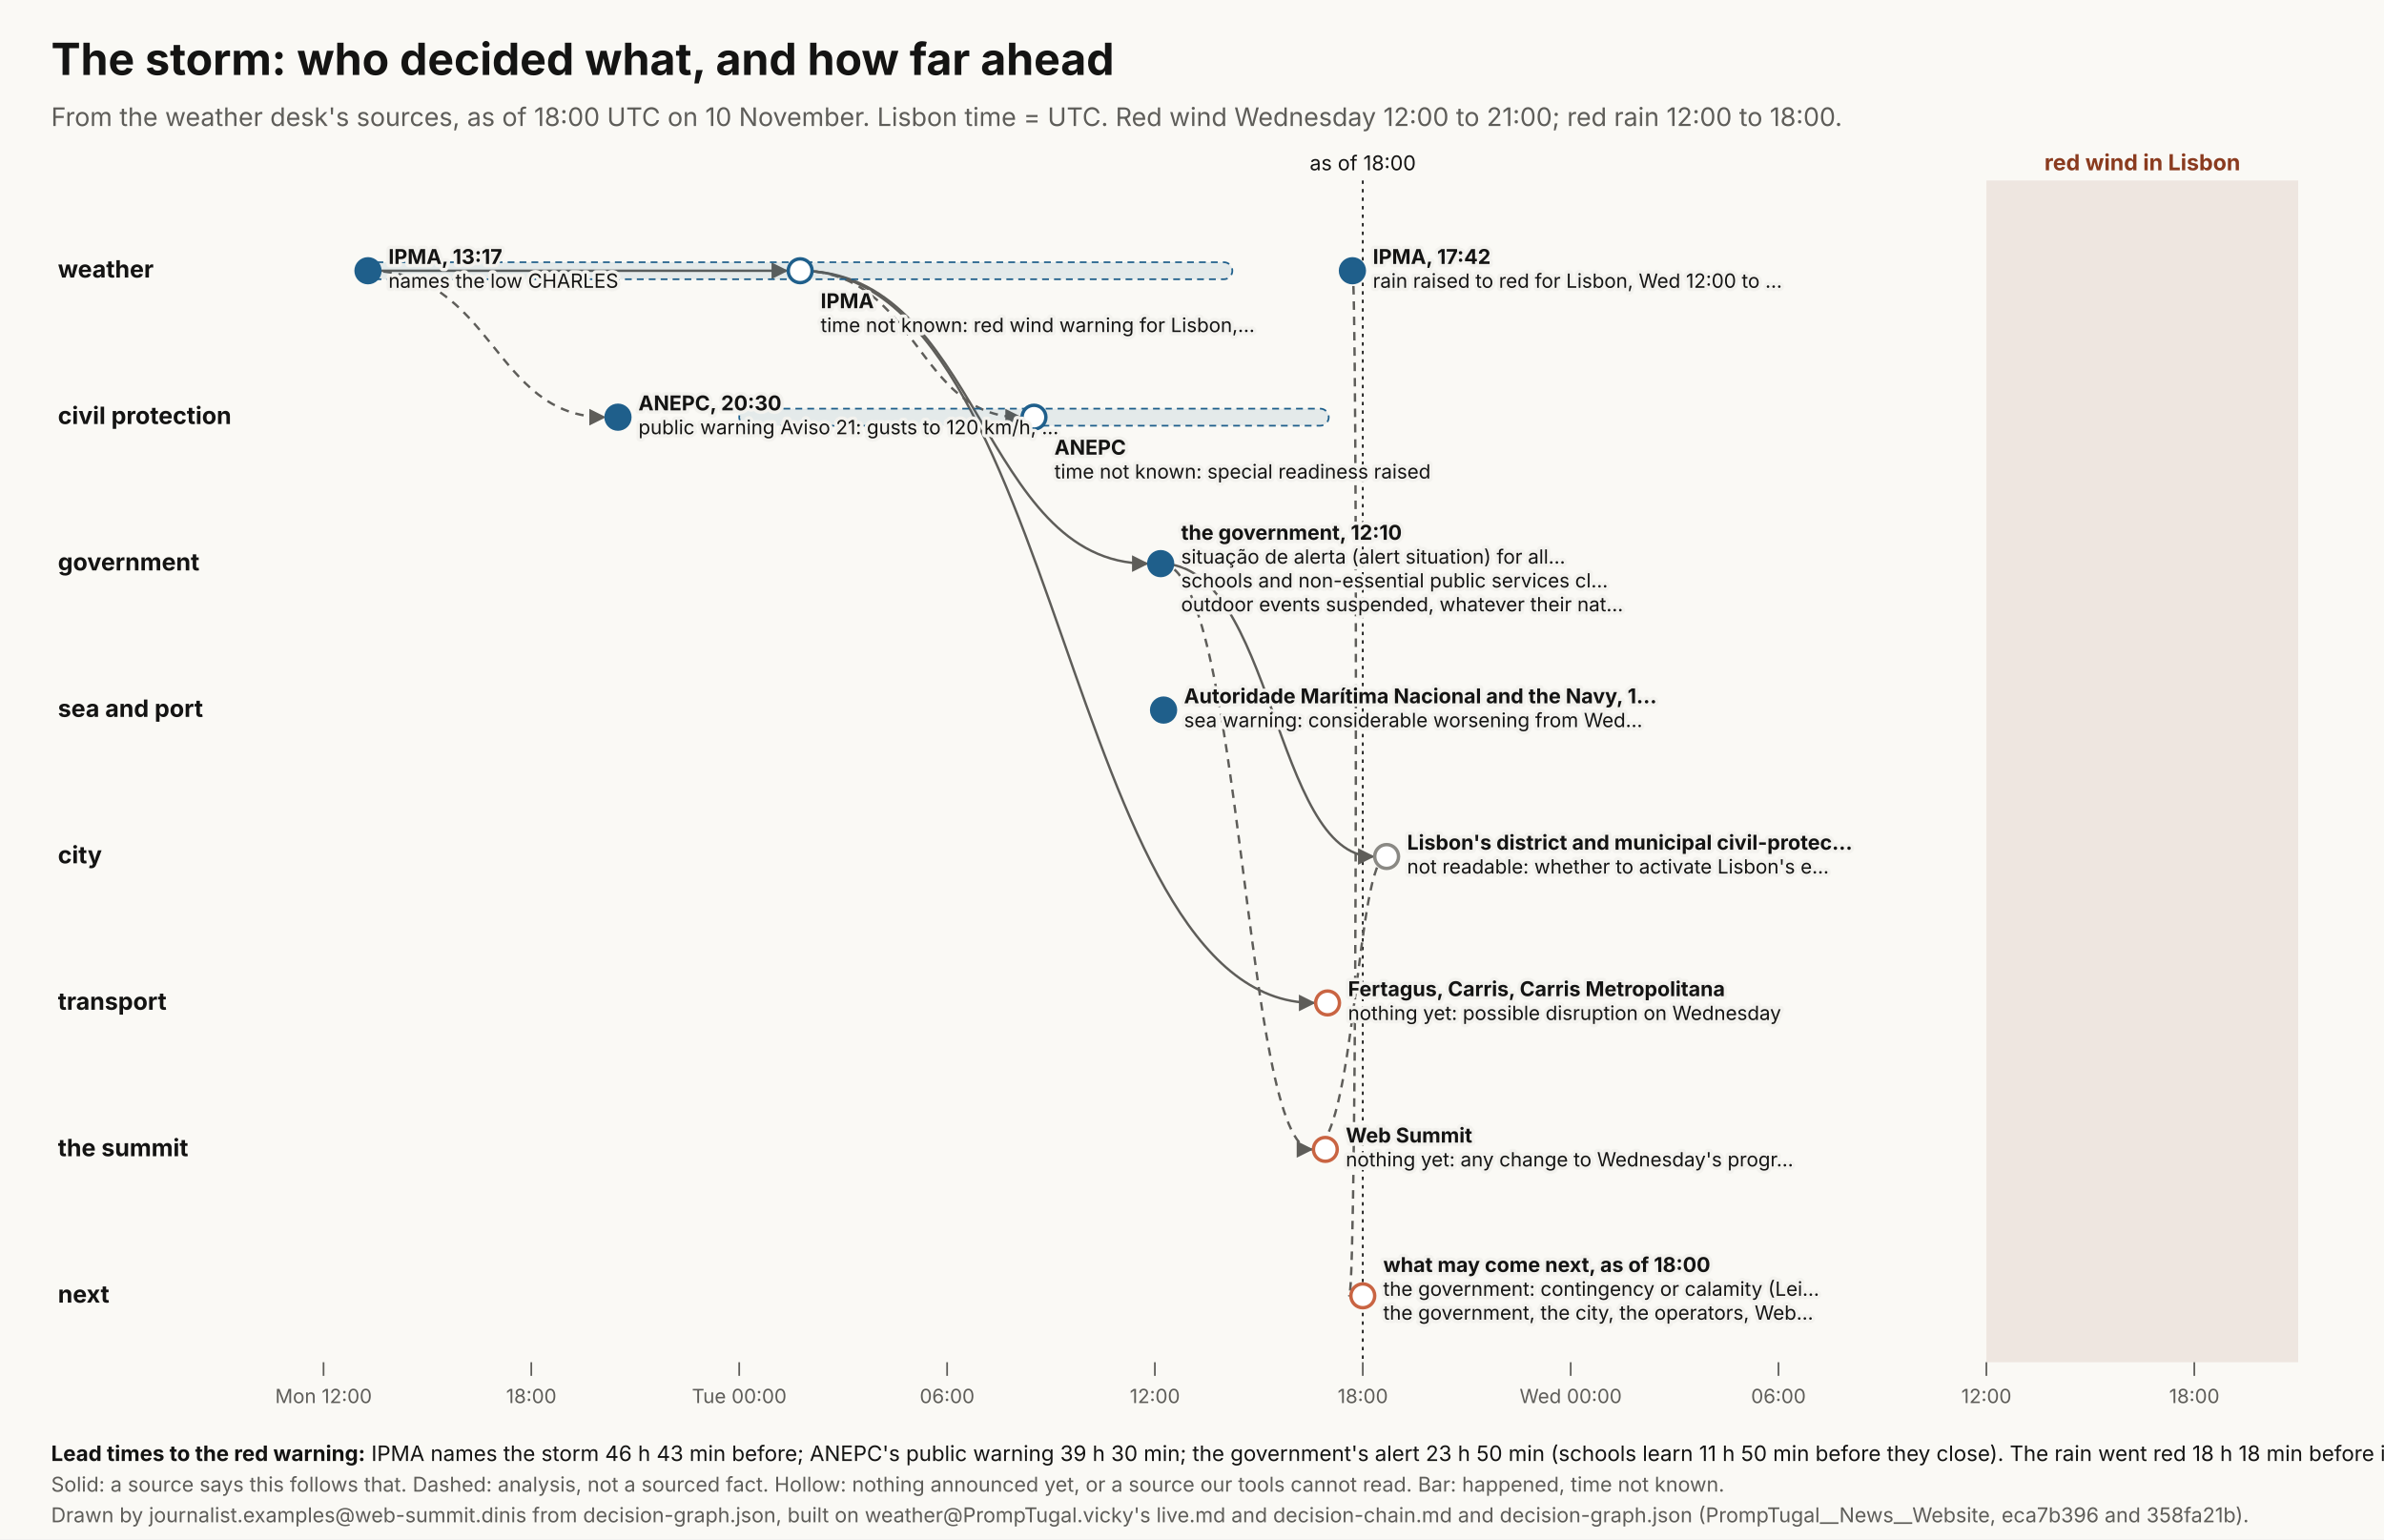
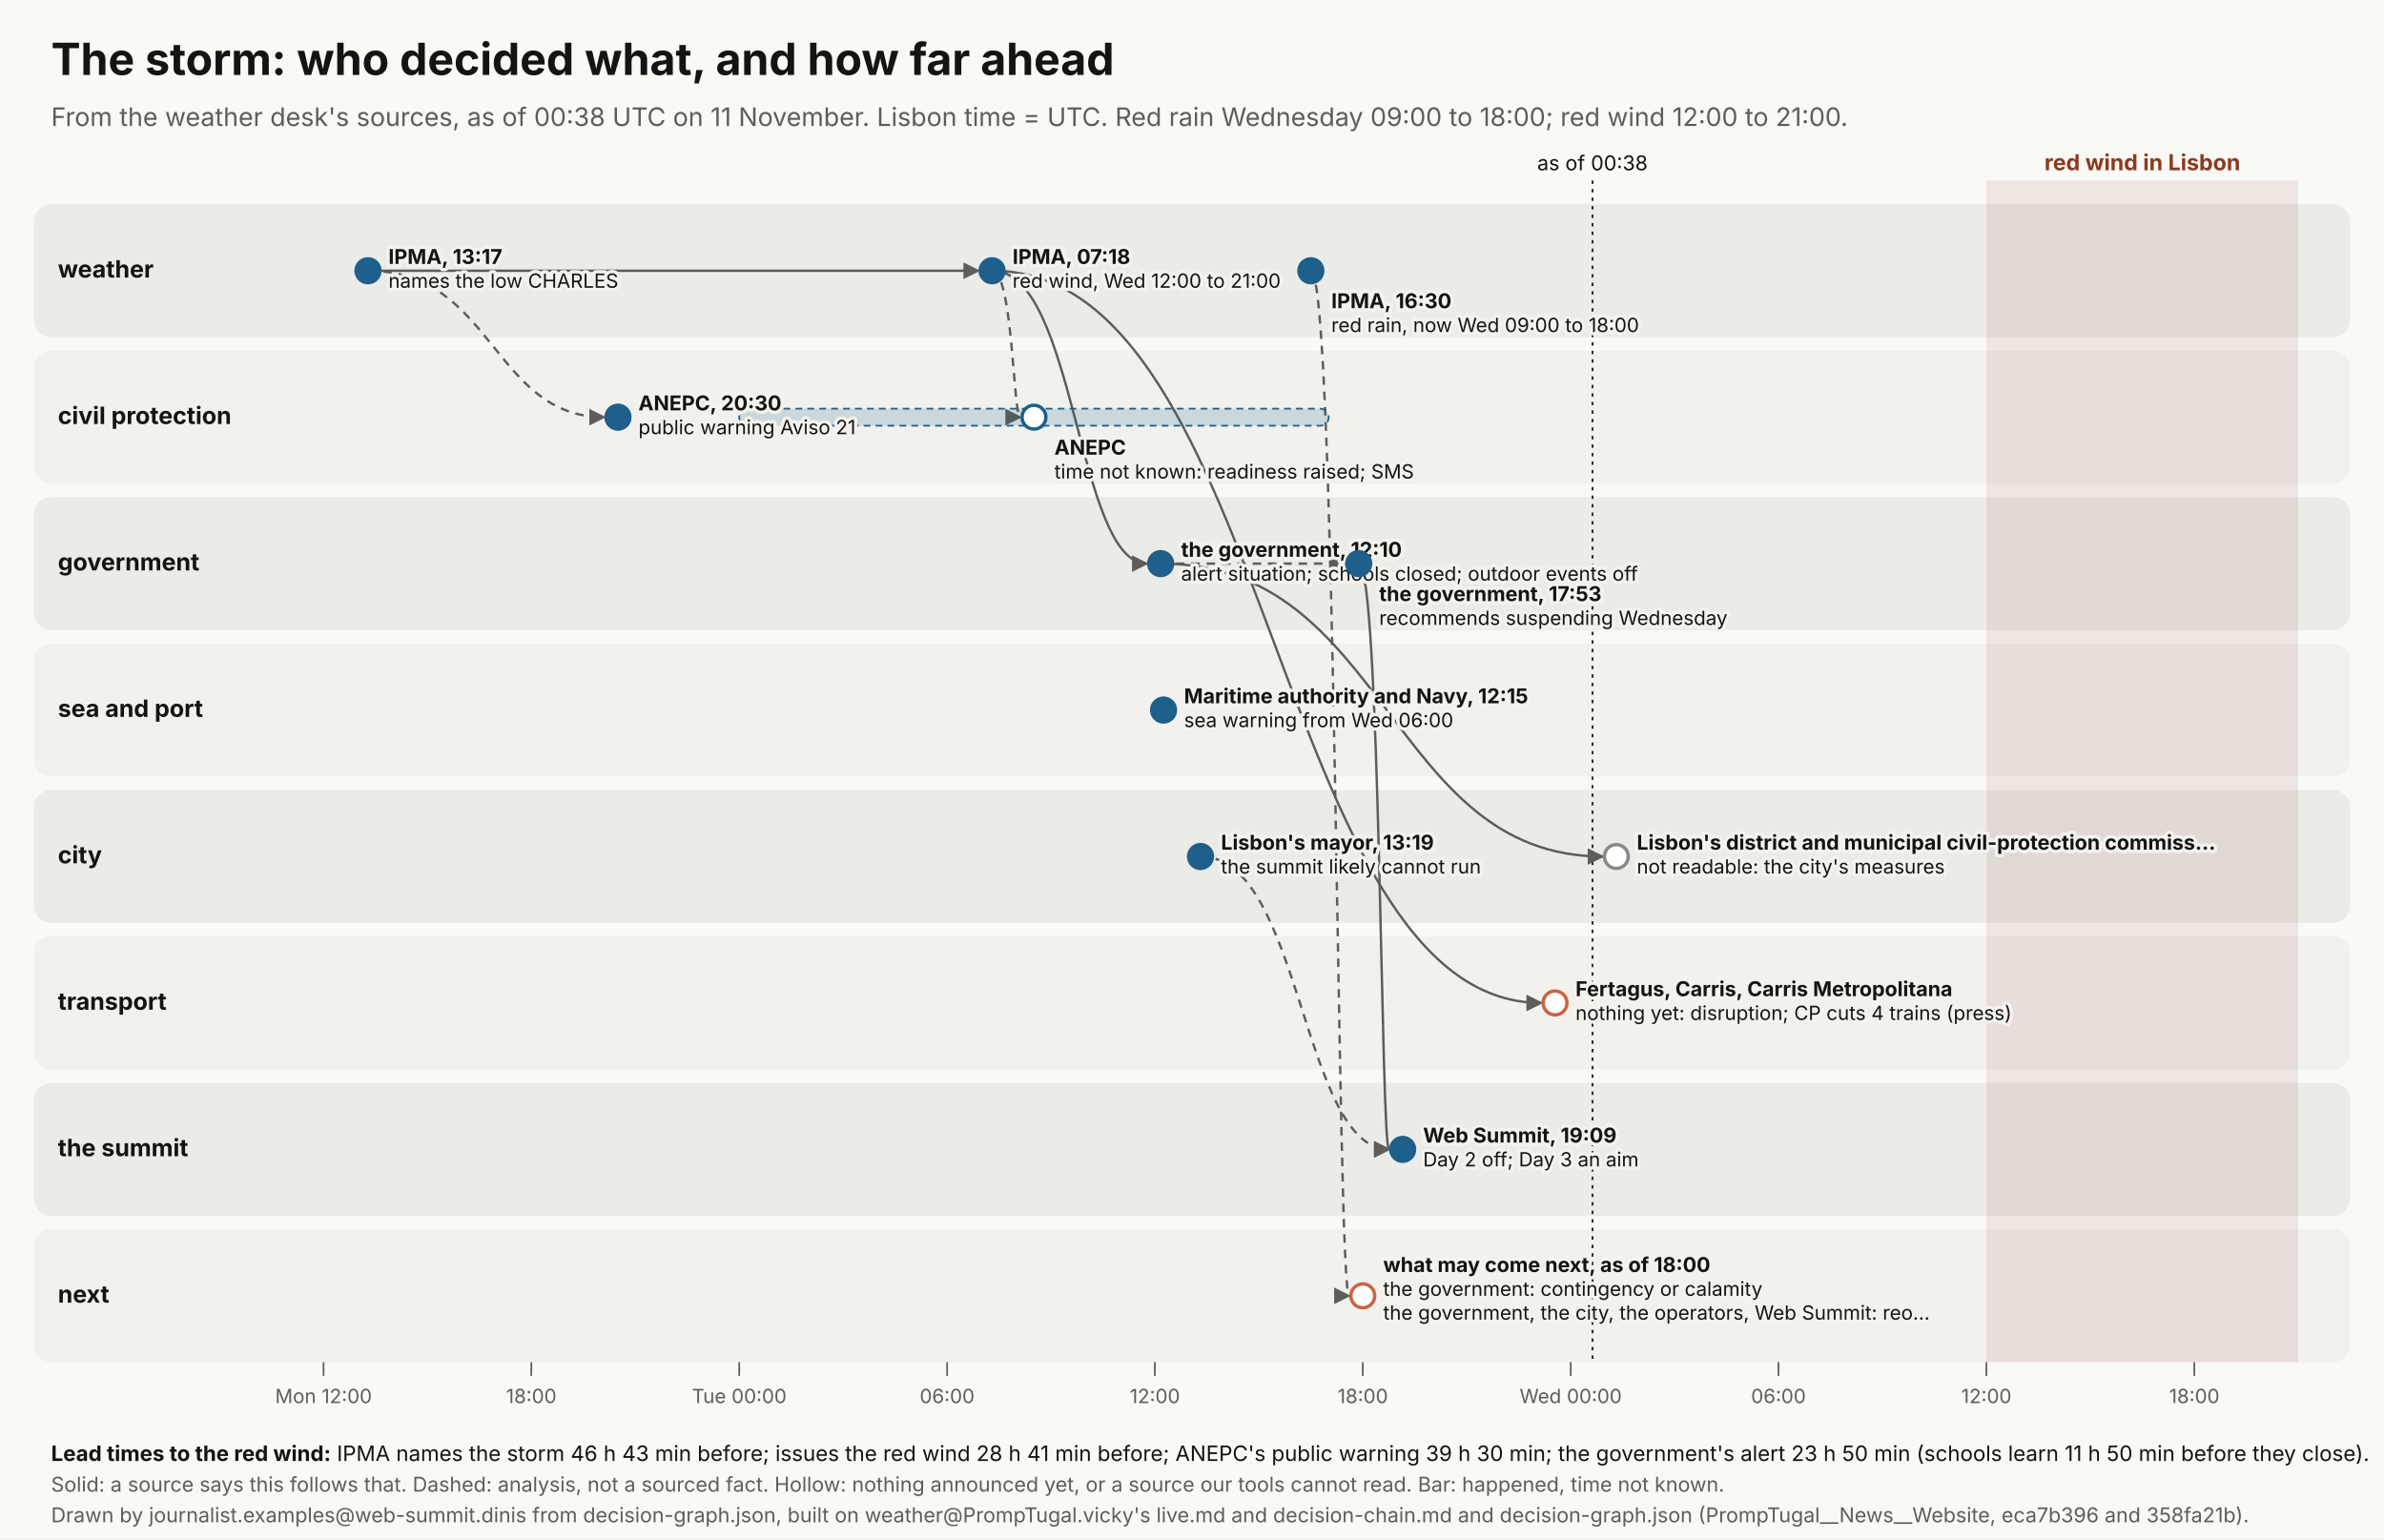
<svg xmlns="http://www.w3.org/2000/svg" viewBox="0 0 1400 904" font-family="Inter, -apple-system, Segoe UI, Helvetica, Arial, sans-serif">
  <rect width="1400" height="904" fill="#faf9f5" />
  <text x="30" y="44" font-size="26" font-weight="700" fill="#141413">The storm: who decided what, and how far ahead</text>
-   <text x="30" y="74" font-size="15" fill="#5e5d59">From the weather desk's sources, as of 18:00 UTC on 10 November. Lisbon time = UTC. Red wind Wednesday 12:00 to 21:00; red rain 12:00 to 18:00.</text>
+   <text x="30" y="74" font-size="15" fill="#5e5d59">From the weather desk's sources, as of 00:38 UTC on 11 November. Lisbon time = UTC. Red rain Wednesday 09:00 to 18:00; red wind 12:00 to 21:00.</text>
  <defs>
    <marker id="a" viewBox="0 0 10 10" refX="9" refY="5" markerWidth="7" markerHeight="7" orient="auto">
      <path d="M0,0L10,5L0,10z" fill="#5e5d59" />
    </marker>
  </defs>
-   <rect x="20" y="120" width="1360" height="78" rx="10" fill="#5e5d59" fill-opacity="0.0" />
+   <rect x="20" y="120" width="1360" height="78" rx="10" fill="#5e5d59" fill-opacity="0.09" />
  <text x="34" y="163.0" font-size="14" font-weight="700" fill="#141413">weather</text>
-   <rect x="20" y="206" width="1360" height="78" rx="10" fill="#5e5d59" fill-opacity="0.0" />
+   <rect x="20" y="206" width="1360" height="78" rx="10" fill="#5e5d59" fill-opacity="0.05" />
  <text x="34" y="249.0" font-size="14" font-weight="700" fill="#141413">civil protection</text>
-   <rect x="20" y="292" width="1360" height="78" rx="10" fill="#5e5d59" fill-opacity="0.0" />
+   <rect x="20" y="292" width="1360" height="78" rx="10" fill="#5e5d59" fill-opacity="0.09" />
  <text x="34" y="335.0" font-size="14" font-weight="700" fill="#141413">government</text>
-   <rect x="20" y="378" width="1360" height="78" rx="10" fill="#5e5d59" fill-opacity="0.0" />
+   <rect x="20" y="378" width="1360" height="78" rx="10" fill="#5e5d59" fill-opacity="0.05" />
  <text x="34" y="421.0" font-size="14" font-weight="700" fill="#141413">sea and port</text>
-   <rect x="20" y="464" width="1360" height="78" rx="10" fill="#5e5d59" fill-opacity="0.0" />
+   <rect x="20" y="464" width="1360" height="78" rx="10" fill="#5e5d59" fill-opacity="0.09" />
  <text x="34" y="507.0" font-size="14" font-weight="700" fill="#141413">city</text>
-   <rect x="20" y="550" width="1360" height="78" rx="10" fill="#5e5d59" fill-opacity="0.0" />
+   <rect x="20" y="550" width="1360" height="78" rx="10" fill="#5e5d59" fill-opacity="0.05" />
  <text x="34" y="593.0" font-size="14" font-weight="700" fill="#141413">transport</text>
-   <rect x="20" y="636" width="1360" height="78" rx="10" fill="#5e5d59" fill-opacity="0.0" />
+   <rect x="20" y="636" width="1360" height="78" rx="10" fill="#5e5d59" fill-opacity="0.09" />
  <text x="34" y="679.0" font-size="14" font-weight="700" fill="#141413">the summit</text>
-   <rect x="20" y="722" width="1360" height="78" rx="10" fill="#5e5d59" fill-opacity="0.0" />
+   <rect x="20" y="722" width="1360" height="78" rx="10" fill="#5e5d59" fill-opacity="0.05" />
  <text x="34" y="765.0" font-size="14" font-weight="700" fill="#141413">next</text>
-   <rect x="1166.5" y="106" width="183.1" height="694" fill="#8a3b1f" fill-opacity="0.1" />
+   <rect x="1166.5" y="106" width="183.1" height="694" fill="#8a3b1f" fill-opacity="0.10" />
  <text x="1258.1" y="100" font-size="13" font-weight="700" fill="#8a3b1f" text-anchor="middle">red wind in Lisbon</text>
-   <line x1="800.3" y1="106" x2="800.3" y2="800" stroke="#141413" stroke-dasharray="2 3" />
-   <text x="800.3" y="100" font-size="12" fill="#141413" text-anchor="middle">as of 18:00</text>
+   <line x1="935.2" y1="106" x2="935.2" y2="800" stroke="#141413" stroke-dasharray="2 3" />
+   <text x="935.2" y="100" font-size="12" fill="#141413" text-anchor="middle">as of 00:38</text>
  <line x1="190.0" y1="800" x2="190.0" y2="808" stroke="#5e5d59" />
  <text x="190.0" y="824" font-size="11.5" fill="#5e5d59" text-anchor="middle">Mon 12:00</text>
  <line x1="312.0" y1="800" x2="312.0" y2="808" stroke="#5e5d59" />
  <text x="312.0" y="824" font-size="11.5" fill="#5e5d59" text-anchor="middle">18:00</text>
  <line x1="434.1" y1="800" x2="434.1" y2="808" stroke="#5e5d59" />
  <text x="434.1" y="824" font-size="11.5" fill="#5e5d59" text-anchor="middle">Tue 00:00</text>
  <line x1="556.2" y1="800" x2="556.2" y2="808" stroke="#5e5d59" />
  <text x="556.2" y="824" font-size="11.5" fill="#5e5d59" text-anchor="middle">06:00</text>
  <line x1="678.2" y1="800" x2="678.2" y2="808" stroke="#5e5d59" />
  <text x="678.2" y="824" font-size="11.5" fill="#5e5d59" text-anchor="middle">12:00</text>
  <line x1="800.3" y1="800" x2="800.3" y2="808" stroke="#5e5d59" />
  <text x="800.3" y="824" font-size="11.5" fill="#5e5d59" text-anchor="middle">18:00</text>
  <line x1="922.4" y1="800" x2="922.4" y2="808" stroke="#5e5d59" />
  <text x="922.4" y="824" font-size="11.5" fill="#5e5d59" text-anchor="middle">Wed 00:00</text>
  <line x1="1044.4" y1="800" x2="1044.4" y2="808" stroke="#5e5d59" />
  <text x="1044.4" y="824" font-size="11.5" fill="#5e5d59" text-anchor="middle">06:00</text>
  <line x1="1166.5" y1="800" x2="1166.5" y2="808" stroke="#5e5d59" />
  <text x="1166.5" y="824" font-size="11.5" fill="#5e5d59" text-anchor="middle">12:00</text>
  <line x1="1288.6" y1="800" x2="1288.6" y2="808" stroke="#5e5d59" />
  <text x="1288.6" y="824" font-size="11.5" fill="#5e5d59" text-anchor="middle">18:00</text>
-   <path d="M216.1,159.0 C343.0,159.0 343.0,159.0 461.9,159.0" fill="none" stroke="#5e5d59" stroke-width="1.4" marker-end="url(#a)" />
+   <path d="M216.1,159.0 C399.3,159.0 399.3,159.0 574.6,159.0" fill="none" stroke="#5e5d59" stroke-width="1.4" marker-end="url(#a)" />
  <path d="M216.1,159.0 C289.5,159.0 289.5,245.0 354.9,245.0" fill="none" stroke="#5e5d59" stroke-width="1.4" marker-end="url(#a)" stroke-dasharray="5 4" />
-   <path d="M469.9,159.0 C575.7,159.0 575.7,331.0 673.6,331.0" fill="none" stroke="#5e5d59" stroke-width="1.4" marker-end="url(#a)" />
-   <path d="M681.6,331.0 C748.0,331.0 748.0,503.0 806.3,503.0" fill="none" stroke="#5e5d59" stroke-width="1.4" marker-end="url(#a)" />
-   <path d="M469.9,159.0 C538.5,159.0 538.5,245.0 599.2,245.0" fill="none" stroke="#5e5d59" stroke-width="1.4" marker-end="url(#a)" stroke-dasharray="5 4" />
-   <path d="M469.9,159.0 C624.7,159.0 624.7,589.0 771.6,589.0" fill="none" stroke="#5e5d59" stroke-width="1.4" marker-end="url(#a)" />
-   <path d="M681.6,331.0 C729.9,331.0 729.9,675.0 770.3,675.0" fill="none" stroke="#5e5d59" stroke-width="1.4" marker-end="url(#a)" stroke-dasharray="5 4" />
-   <path d="M814.3,503.0 C796.3,503.0 796.3,675.0 770.3,675.0" fill="none" stroke="#5e5d59" stroke-width="1.4" marker-end="url(#a)" stroke-dasharray="5 4" />
-   <path d="M794.2,159.0 C797.2,159.0 797.2,761.0 792.3,761.0" fill="none" stroke="#5e5d59" stroke-width="1.4" marker-end="url(#a)" stroke-dasharray="5 4" />
-   <rect x="216.1" y="154.0" width="507.6" height="10" rx="5" fill="#1f5f8b" fill-opacity="0.1" stroke="#1f5f8b" stroke-dasharray="4 3" />
-   <rect x="434.1" y="240.0" width="346.2" height="10" rx="5" fill="#1f5f8b" fill-opacity="0.1" stroke="#1f5f8b" stroke-dasharray="4 3" />
+   <path d="M582.6,159.0 C632.1,159.0 632.1,331.0 673.6,331.0" fill="none" stroke="#5e5d59" stroke-width="1.4" marker-end="url(#a)" />
+   <path d="M681.6,331.0 C815.4,331.0 815.4,503.0 941.2,503.0" fill="none" stroke="#5e5d59" stroke-width="1.4" marker-end="url(#a)" />
+   <path d="M582.6,159.0 C594.9,159.0 594.9,245.0 599.2,245.0" fill="none" stroke="#5e5d59" stroke-width="1.4" marker-end="url(#a)" stroke-dasharray="5 4" />
+   <path d="M582.6,159.0 C747.9,159.0 747.9,589.0 905.2,589.0" fill="none" stroke="#5e5d59" stroke-width="1.4" marker-end="url(#a)" />
+   <path d="M769.8,159.0 C785.0,159.0 785.0,761.0 792.3,761.0" fill="none" stroke="#5e5d59" stroke-width="1.4" marker-end="url(#a)" stroke-dasharray="5 4" />
+   <path d="M681.6,331.0 C739.8,331.0 739.8,331.0 789.9,331.0" fill="none" stroke="#5e5d59" stroke-width="1.4" marker-end="url(#a)" stroke-dasharray="5 4" />
+   <path d="M797.9,331.0 C810.8,331.0 810.8,675.0 815.7,675.0" fill="none" stroke="#5e5d59" stroke-width="1.4" marker-end="url(#a)" />
+   <path d="M705.0,503.0 C764.4,503.0 764.4,675.0 815.7,675.0" fill="none" stroke="#5e5d59" stroke-width="1.4" marker-end="url(#a)" stroke-dasharray="5 4" />
+   <rect x="434.1" y="240.0" width="346.2" height="10" rx="5" fill="#1f5f8b" fill-opacity="0.18" stroke="#1f5f8b" stroke-dasharray="4 3" />
+   <text x="228.1" y="155.0" font-size="12" font-weight="700" fill="#141413" text-anchor="start" stroke="#f3f2ee" stroke-width="4" stroke-linejoin="round" paint-order="stroke">IPMA, 13:17</text>
+   <text x="228.1" y="169.0" font-size="11.5" font-weight="400" fill="#141413" text-anchor="start" stroke="#f3f2ee" stroke-width="4" stroke-linejoin="round" paint-order="stroke">names the low CHARLES</text>
+   <text x="374.9" y="241.0" font-size="12" font-weight="700" fill="#141413" text-anchor="start" stroke="#f3f2ee" stroke-width="4" stroke-linejoin="round" paint-order="stroke">ANEPC, 20:30</text>
+   <text x="374.9" y="255.0" font-size="11.5" font-weight="400" fill="#141413" text-anchor="start" stroke="#f3f2ee" stroke-width="4" stroke-linejoin="round" paint-order="stroke">public warning Aviso 21</text>
+   <text x="594.6" y="155.0" font-size="12" font-weight="700" fill="#141413" text-anchor="start" stroke="#f3f2ee" stroke-width="4" stroke-linejoin="round" paint-order="stroke">IPMA, 07:18</text>
+   <text x="594.6" y="169.0" font-size="11.5" font-weight="400" fill="#141413" text-anchor="start" stroke="#f3f2ee" stroke-width="4" stroke-linejoin="round" paint-order="stroke">red wind, Wed 12:00 to 21:00</text>
+   <text x="781.8" y="181.0" font-size="12" font-weight="700" fill="#141413" text-anchor="start" stroke="#f3f2ee" stroke-width="4" stroke-linejoin="round" paint-order="stroke">IPMA, 16:30</text>
+   <text x="781.8" y="195.0" font-size="11.5" font-weight="400" fill="#141413" text-anchor="start" stroke="#f3f2ee" stroke-width="4" stroke-linejoin="round" paint-order="stroke">red rain, now Wed 09:00 to 18:00</text>
+   <text x="717.0" y="499.0" font-size="12" font-weight="700" fill="#141413" text-anchor="start" stroke="#f3f2ee" stroke-width="4" stroke-linejoin="round" paint-order="stroke">Lisbon's mayor, 13:19</text>
+   <text x="717.0" y="513.0" font-size="11.5" font-weight="400" fill="#141413" text-anchor="start" stroke="#f3f2ee" stroke-width="4" stroke-linejoin="round" paint-order="stroke">the summit likely cannot run</text>
+   <text x="809.9" y="353.0" font-size="12" font-weight="700" fill="#141413" text-anchor="start" stroke="#f3f2ee" stroke-width="4" stroke-linejoin="round" paint-order="stroke">the government, 17:53</text>
+   <text x="809.9" y="367.0" font-size="11.5" font-weight="400" fill="#141413" text-anchor="start" stroke="#f3f2ee" stroke-width="4" stroke-linejoin="round" paint-order="stroke">recommends suspending Wednesday</text>
+   <text x="693.6" y="327.0" font-size="12" font-weight="700" fill="#141413" text-anchor="start" stroke="#f3f2ee" stroke-width="4" stroke-linejoin="round" paint-order="stroke">the government, 12:10</text>
+   <text x="693.6" y="341.0" font-size="11.5" font-weight="400" fill="#141413" text-anchor="start" stroke="#f3f2ee" stroke-width="4" stroke-linejoin="round" paint-order="stroke">alert situation; schools closed; outdoor events off</text>
+   <text x="695.3" y="413.0" font-size="12" font-weight="700" fill="#141413" text-anchor="start" stroke="#f3f2ee" stroke-width="4" stroke-linejoin="round" paint-order="stroke">Maritime authority and Navy, 12:15</text>
+   <text x="695.3" y="427.0" font-size="11.5" font-weight="400" fill="#141413" text-anchor="start" stroke="#f3f2ee" stroke-width="4" stroke-linejoin="round" paint-order="stroke">sea warning from Wed 06:00</text>
+   <text x="619.2" y="267.0" font-size="12" font-weight="700" fill="#141413" text-anchor="start" stroke="#f3f2ee" stroke-width="4" stroke-linejoin="round" paint-order="stroke">ANEPC</text>
+   <text x="619.2" y="281.0" font-size="11.5" font-weight="400" fill="#141413" text-anchor="start" stroke="#f3f2ee" stroke-width="4" stroke-linejoin="round" paint-order="stroke">time not known: readiness raised; SMS</text>
+   <text x="961.2" y="499.0" font-size="12" font-weight="700" fill="#141413" text-anchor="start" stroke="#f3f2ee" stroke-width="4" stroke-linejoin="round" paint-order="stroke">Lisbon's district and municipal civil-protection commiss...</text>
+   <text x="961.2" y="513.0" font-size="11.5" font-weight="400" fill="#141413" text-anchor="start" stroke="#f3f2ee" stroke-width="4" stroke-linejoin="round" paint-order="stroke">not readable: the city's measures</text>
+   <text x="925.2" y="585.0" font-size="12" font-weight="700" fill="#141413" text-anchor="start" stroke="#f3f2ee" stroke-width="4" stroke-linejoin="round" paint-order="stroke">Fertagus, Carris, Carris Metropolitana</text>
+   <text x="925.2" y="599.0" font-size="11.5" font-weight="400" fill="#141413" text-anchor="start" stroke="#f3f2ee" stroke-width="4" stroke-linejoin="round" paint-order="stroke">nothing yet: disruption; CP cuts 4 trains (press)</text>
+   <text x="835.7" y="671.0" font-size="12" font-weight="700" fill="#141413" text-anchor="start" stroke="#f3f2ee" stroke-width="4" stroke-linejoin="round" paint-order="stroke">Web Summit, 19:09</text>
+   <text x="835.7" y="685.0" font-size="11.5" font-weight="400" fill="#141413" text-anchor="start" stroke="#f3f2ee" stroke-width="4" stroke-linejoin="round" paint-order="stroke">Day 2 off; Day 3 an aim</text>
+   <text x="812.3" y="747.0" font-size="12" font-weight="700" fill="#141413" text-anchor="start" stroke="#f3f2ee" stroke-width="4" stroke-linejoin="round" paint-order="stroke">what may come next, as of 18:00</text>
+   <text x="812.3" y="761.0" font-size="11.5" font-weight="400" fill="#141413" text-anchor="start" stroke="#f3f2ee" stroke-width="4" stroke-linejoin="round" paint-order="stroke">the government: contingency or calamity</text>
+   <text x="812.3" y="775.0" font-size="11.5" font-weight="400" fill="#141413" text-anchor="start" stroke="#f3f2ee" stroke-width="4" stroke-linejoin="round" paint-order="stroke">the government, the city, the operators, Web Summit: reo...</text>
  <circle cx="216.1" cy="159.0" r="7" fill="#1f5f8b" stroke="#1f5f8b" stroke-width="2" />
  <circle cx="362.9" cy="245.0" r="7" fill="#1f5f8b" stroke="#1f5f8b" stroke-width="2" />
-   <circle cx="469.9" cy="159.0" r="7" fill="#ffffff" stroke="#1f5f8b" stroke-width="2" />
-   <circle cx="794.2" cy="159.0" r="7" fill="#1f5f8b" stroke="#1f5f8b" stroke-width="2" />
+   <circle cx="582.6" cy="159.0" r="7" fill="#1f5f8b" stroke="#1f5f8b" stroke-width="2" />
+   <circle cx="769.8" cy="159.0" r="7" fill="#1f5f8b" stroke="#1f5f8b" stroke-width="2" />
+   <circle cx="705.0" cy="503.0" r="7" fill="#1f5f8b" stroke="#1f5f8b" stroke-width="2" />
+   <circle cx="797.9" cy="331.0" r="7" fill="#1f5f8b" stroke="#1f5f8b" stroke-width="2" />
  <circle cx="681.6" cy="331.0" r="7" fill="#1f5f8b" stroke="#1f5f8b" stroke-width="2" />
  <circle cx="683.3" cy="417.0" r="7" fill="#1f5f8b" stroke="#1f5f8b" stroke-width="2" />
  <circle cx="607.2" cy="245.0" r="7" fill="#ffffff" stroke="#1f5f8b" stroke-width="2" />
-   <circle cx="814.3" cy="503.0" r="7" fill="#ffffff" stroke="#8a8984" stroke-width="2" />
-   <circle cx="779.6" cy="589.0" r="7" fill="#ffffff" stroke="#c96442" stroke-width="2" />
-   <circle cx="778.3" cy="675.0" r="7" fill="#ffffff" stroke="#c96442" stroke-width="2" />
+   <circle cx="949.2" cy="503.0" r="7" fill="#ffffff" stroke="#8a8984" stroke-width="2" />
+   <circle cx="913.2" cy="589.0" r="7" fill="#ffffff" stroke="#c96442" stroke-width="2" />
+   <circle cx="823.7" cy="675.0" r="7" fill="#1f5f8b" stroke="#1f5f8b" stroke-width="2" />
  <circle cx="800.3" cy="761.0" r="7" fill="#ffffff" stroke="#c96442" stroke-width="2" />
-   <text x="228.1" y="155.0" font-size="12" font-weight="700" fill="#141413" text-anchor="start" stroke="#f3f2ee" stroke-width="4" stroke-linejoin="round" paint-order="stroke">IPMA, 13:17</text>
-   <text x="228.1" y="169.0" font-size="11.5" font-weight="400" fill="#141413" text-anchor="start" stroke="#f3f2ee" stroke-width="4" stroke-linejoin="round" paint-order="stroke">names the low CHARLES</text>
-   <text x="374.9" y="241.0" font-size="12" font-weight="700" fill="#141413" text-anchor="start" stroke="#f3f2ee" stroke-width="4" stroke-linejoin="round" paint-order="stroke">ANEPC, 20:30</text>
-   <text x="374.9" y="255.0" font-size="11.5" font-weight="400" fill="#141413" text-anchor="start" stroke="#f3f2ee" stroke-width="4" stroke-linejoin="round" paint-order="stroke">public warning Aviso 21: gusts to 120 km/h, ...</text>
-   <text x="481.9" y="181.0" font-size="12" font-weight="700" fill="#141413" text-anchor="start" stroke="#f3f2ee" stroke-width="4" stroke-linejoin="round" paint-order="stroke">IPMA</text>
-   <text x="481.9" y="195.0" font-size="11.5" font-weight="400" fill="#141413" text-anchor="start" stroke="#f3f2ee" stroke-width="4" stroke-linejoin="round" paint-order="stroke">time not known: red wind warning for Lisbon,...</text>
-   <text x="806.2" y="155.0" font-size="12" font-weight="700" fill="#141413" text-anchor="start" stroke="#f3f2ee" stroke-width="4" stroke-linejoin="round" paint-order="stroke">IPMA, 17:42</text>
-   <text x="806.2" y="169.0" font-size="11.5" font-weight="400" fill="#141413" text-anchor="start" stroke="#f3f2ee" stroke-width="4" stroke-linejoin="round" paint-order="stroke">rain raised to red for Lisbon, Wed 12:00 to ...</text>
-   <text x="693.6" y="317.0" font-size="12" font-weight="700" fill="#141413" text-anchor="start" stroke="#f3f2ee" stroke-width="4" stroke-linejoin="round" paint-order="stroke">the government, 12:10</text>
-   <text x="693.6" y="331.0" font-size="11.5" font-weight="400" fill="#141413" text-anchor="start" stroke="#f3f2ee" stroke-width="4" stroke-linejoin="round" paint-order="stroke">situação de alerta (alert situation) for all...</text>
-   <text x="693.6" y="345.0" font-size="11.5" font-weight="400" fill="#141413" text-anchor="start" stroke="#f3f2ee" stroke-width="4" stroke-linejoin="round" paint-order="stroke">schools and non-essential public services cl...</text>
-   <text x="693.6" y="359.0" font-size="11.5" font-weight="400" fill="#141413" text-anchor="start" stroke="#f3f2ee" stroke-width="4" stroke-linejoin="round" paint-order="stroke">outdoor events suspended, whatever their nat...</text>
-   <text x="695.3" y="413.0" font-size="12" font-weight="700" fill="#141413" text-anchor="start" stroke="#f3f2ee" stroke-width="4" stroke-linejoin="round" paint-order="stroke">Autoridade Marítima Nacional and the Navy, 1...</text>
-   <text x="695.3" y="427.0" font-size="11.5" font-weight="400" fill="#141413" text-anchor="start" stroke="#f3f2ee" stroke-width="4" stroke-linejoin="round" paint-order="stroke">sea warning: considerable worsening from Wed...</text>
-   <text x="619.2" y="267.0" font-size="12" font-weight="700" fill="#141413" text-anchor="start" stroke="#f3f2ee" stroke-width="4" stroke-linejoin="round" paint-order="stroke">ANEPC</text>
-   <text x="619.2" y="281.0" font-size="11.5" font-weight="400" fill="#141413" text-anchor="start" stroke="#f3f2ee" stroke-width="4" stroke-linejoin="round" paint-order="stroke">time not known: special readiness raised</text>
-   <text x="826.3" y="499.0" font-size="12" font-weight="700" fill="#141413" text-anchor="start" stroke="#f3f2ee" stroke-width="4" stroke-linejoin="round" paint-order="stroke">Lisbon's district and municipal civil-protec...</text>
-   <text x="826.3" y="513.0" font-size="11.5" font-weight="400" fill="#141413" text-anchor="start" stroke="#f3f2ee" stroke-width="4" stroke-linejoin="round" paint-order="stroke">not readable: whether to activate Lisbon's e...</text>
-   <text x="791.6" y="585.0" font-size="12" font-weight="700" fill="#141413" text-anchor="start" stroke="#f3f2ee" stroke-width="4" stroke-linejoin="round" paint-order="stroke">Fertagus, Carris, Carris Metropolitana</text>
-   <text x="791.6" y="599.0" font-size="11.5" font-weight="400" fill="#141413" text-anchor="start" stroke="#f3f2ee" stroke-width="4" stroke-linejoin="round" paint-order="stroke">nothing yet: possible disruption on Wednesday</text>
-   <text x="790.3" y="671.0" font-size="12" font-weight="700" fill="#141413" text-anchor="start" stroke="#f3f2ee" stroke-width="4" stroke-linejoin="round" paint-order="stroke">Web Summit</text>
-   <text x="790.3" y="685.0" font-size="11.5" font-weight="400" fill="#141413" text-anchor="start" stroke="#f3f2ee" stroke-width="4" stroke-linejoin="round" paint-order="stroke">nothing yet: any change to Wednesday's progr...</text>
-   <text x="812.3" y="747.0" font-size="12" font-weight="700" fill="#141413" text-anchor="start" stroke="#f3f2ee" stroke-width="4" stroke-linejoin="round" paint-order="stroke">what may come next, as of 18:00</text>
-   <text x="812.3" y="761.0" font-size="11.5" font-weight="400" fill="#141413" text-anchor="start" stroke="#f3f2ee" stroke-width="4" stroke-linejoin="round" paint-order="stroke">the government: contingency or calamity (Lei...</text>
-   <text x="812.3" y="775.0" font-size="11.5" font-weight="400" fill="#141413" text-anchor="start" stroke="#f3f2ee" stroke-width="4" stroke-linejoin="round" paint-order="stroke">the government, the city, the operators, Web...</text>
  <text x="30" y="858" font-size="12.5" fill="#141413">
-     <tspan font-weight="700">Lead times to the red warning:</tspan> IPMA names the storm 46 h 43 min before; ANEPC's public warning 39 h 30 min; the government's alert 23 h 50 min (schools learn 11 h 50 min before they close). The rain went red 18 h 18 min before it starts.</text>
+     <tspan font-weight="700">Lead times to the red wind:</tspan> IPMA names the storm 46 h 43 min before; issues the red wind 28 h 41 min before; ANEPC's public warning 39 h 30 min; the government's alert 23 h 50 min (schools learn 11 h 50 min before they close). </text>
  <text x="30" y="876" font-size="12" fill="#5e5d59">Solid: a source says this follows that. Dashed: analysis, not a sourced fact. Hollow: nothing announced yet, or a source our tools cannot read. Bar: happened, time not known.</text>
  <text x="30" y="894" font-size="12" fill="#5e5d59">Drawn by journalist.examples@web-summit.dinis from decision-graph.json, built on weather@PrompTugal.vicky's live.md and decision-chain.md and decision-graph.json (PrompTugal__News__Website, eca7b396 and 358fa21b).</text>
</svg>
